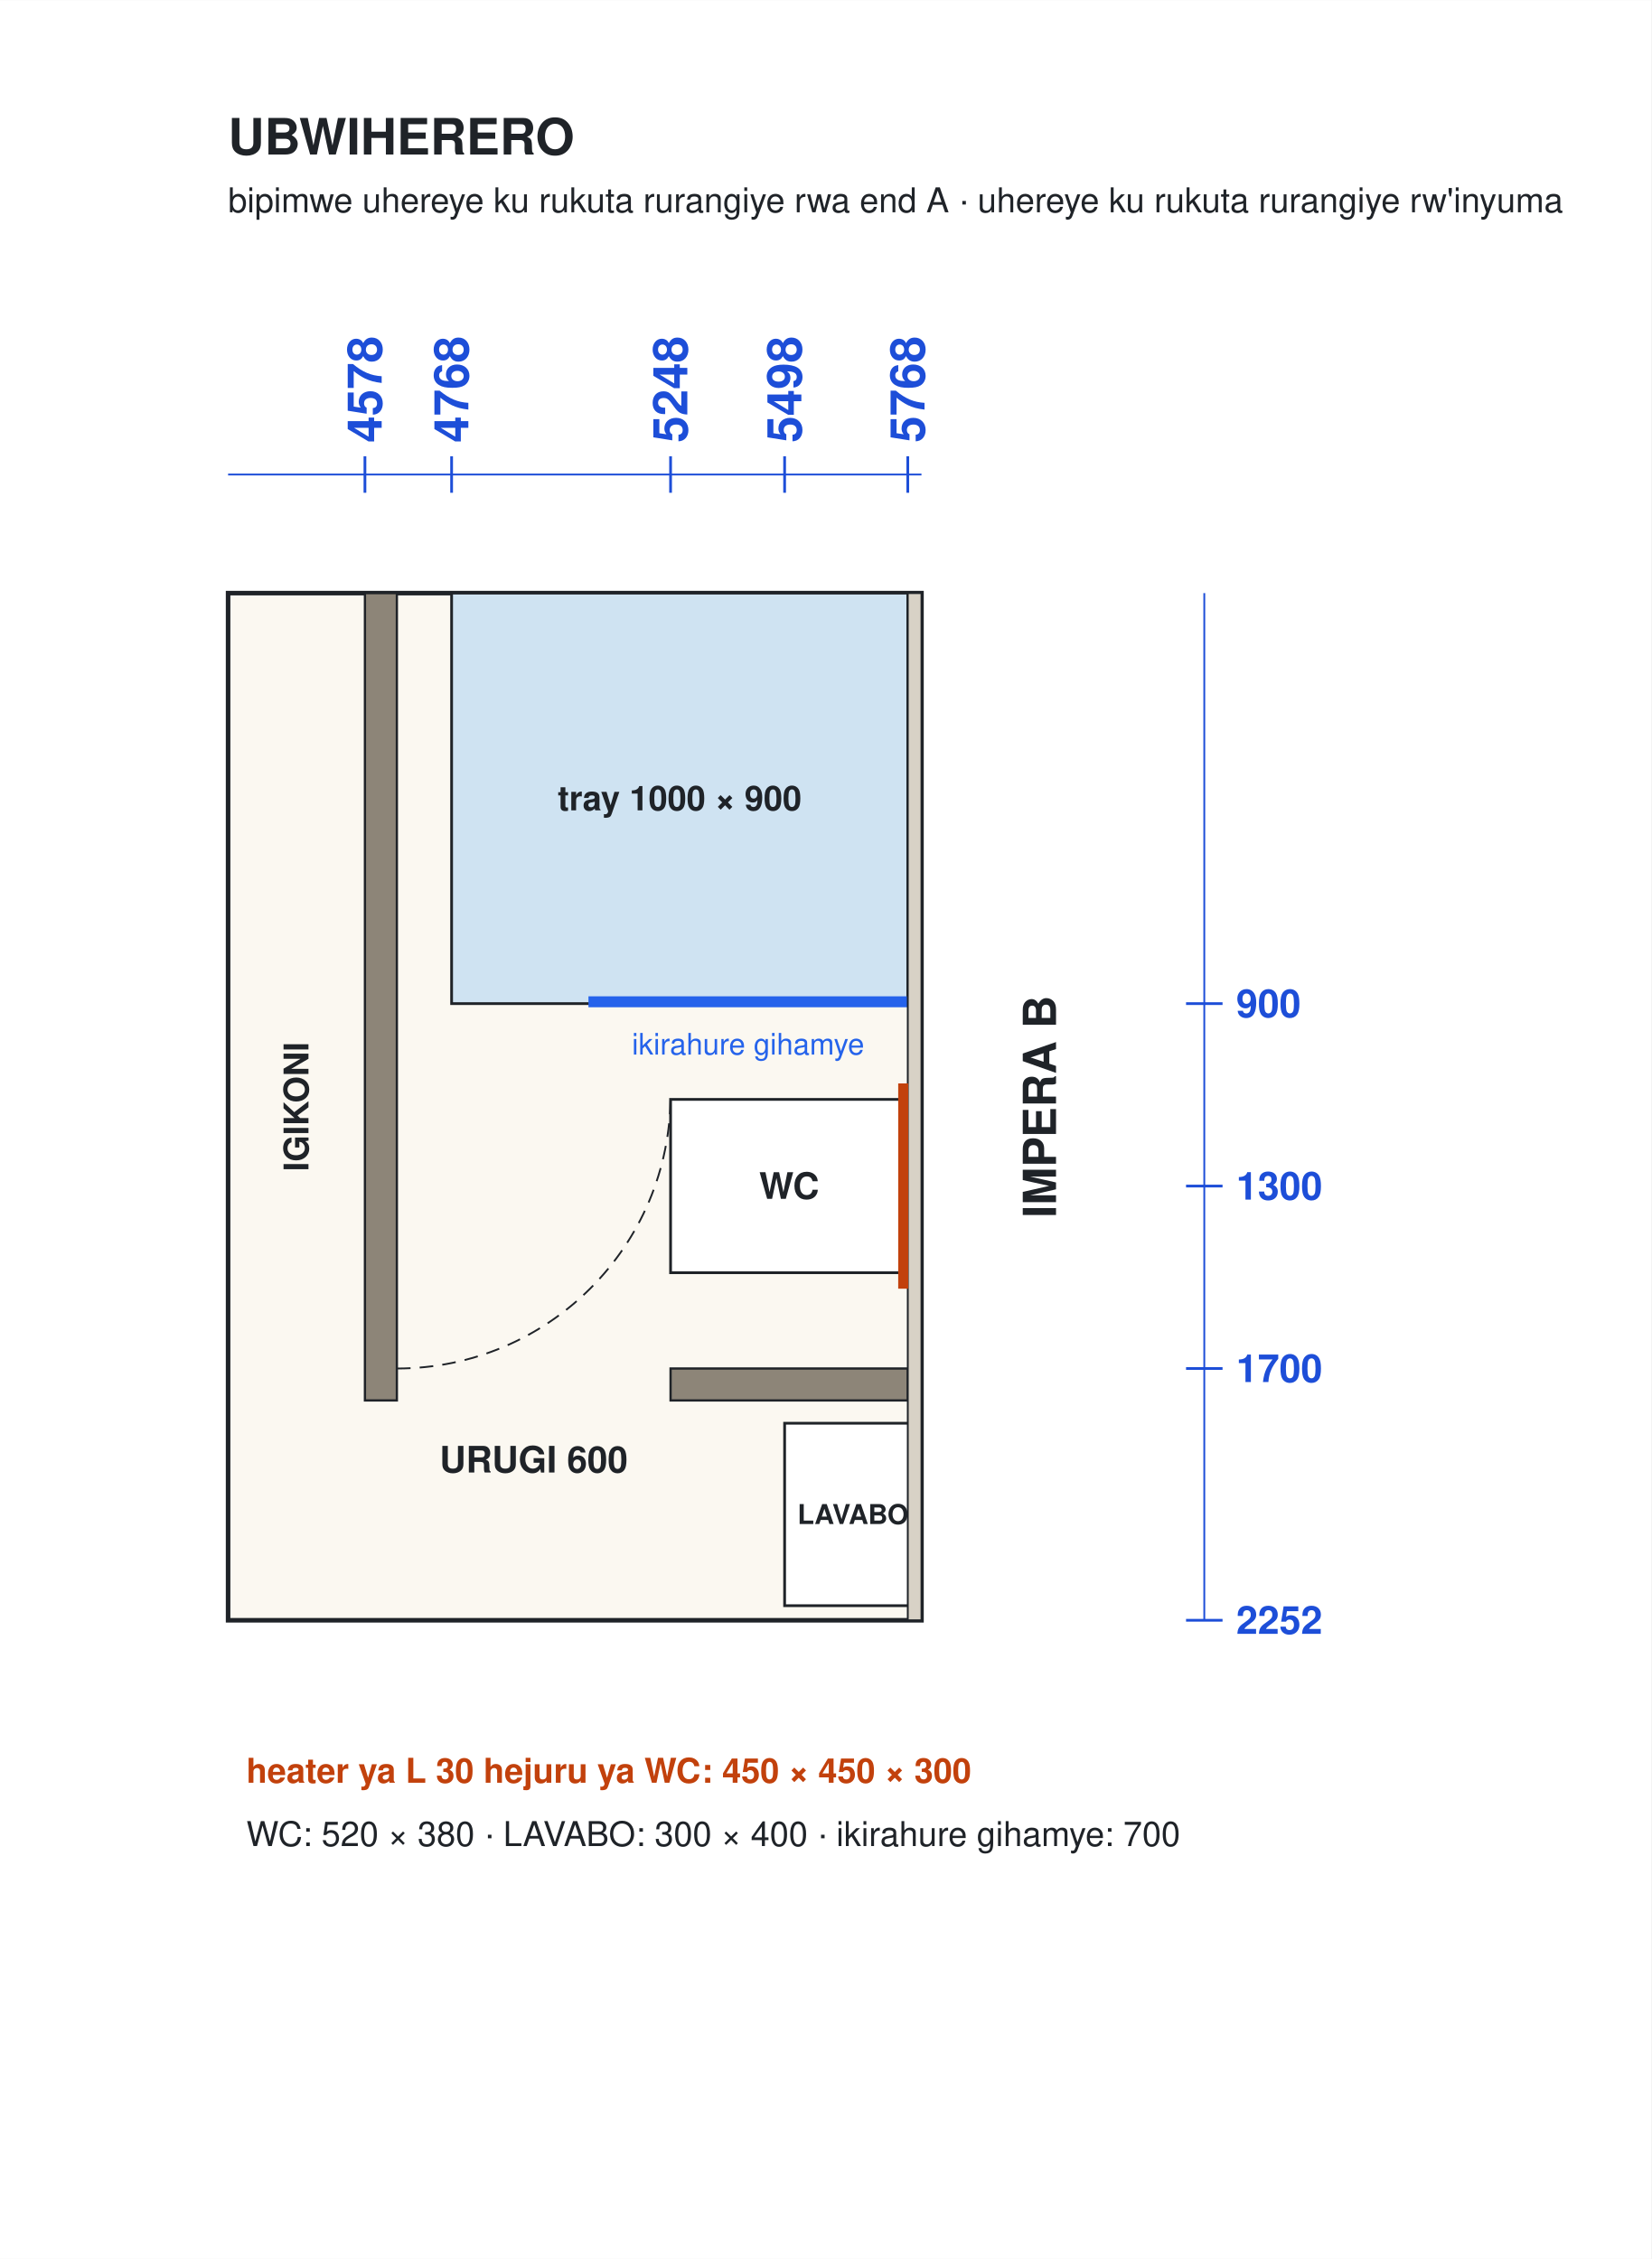
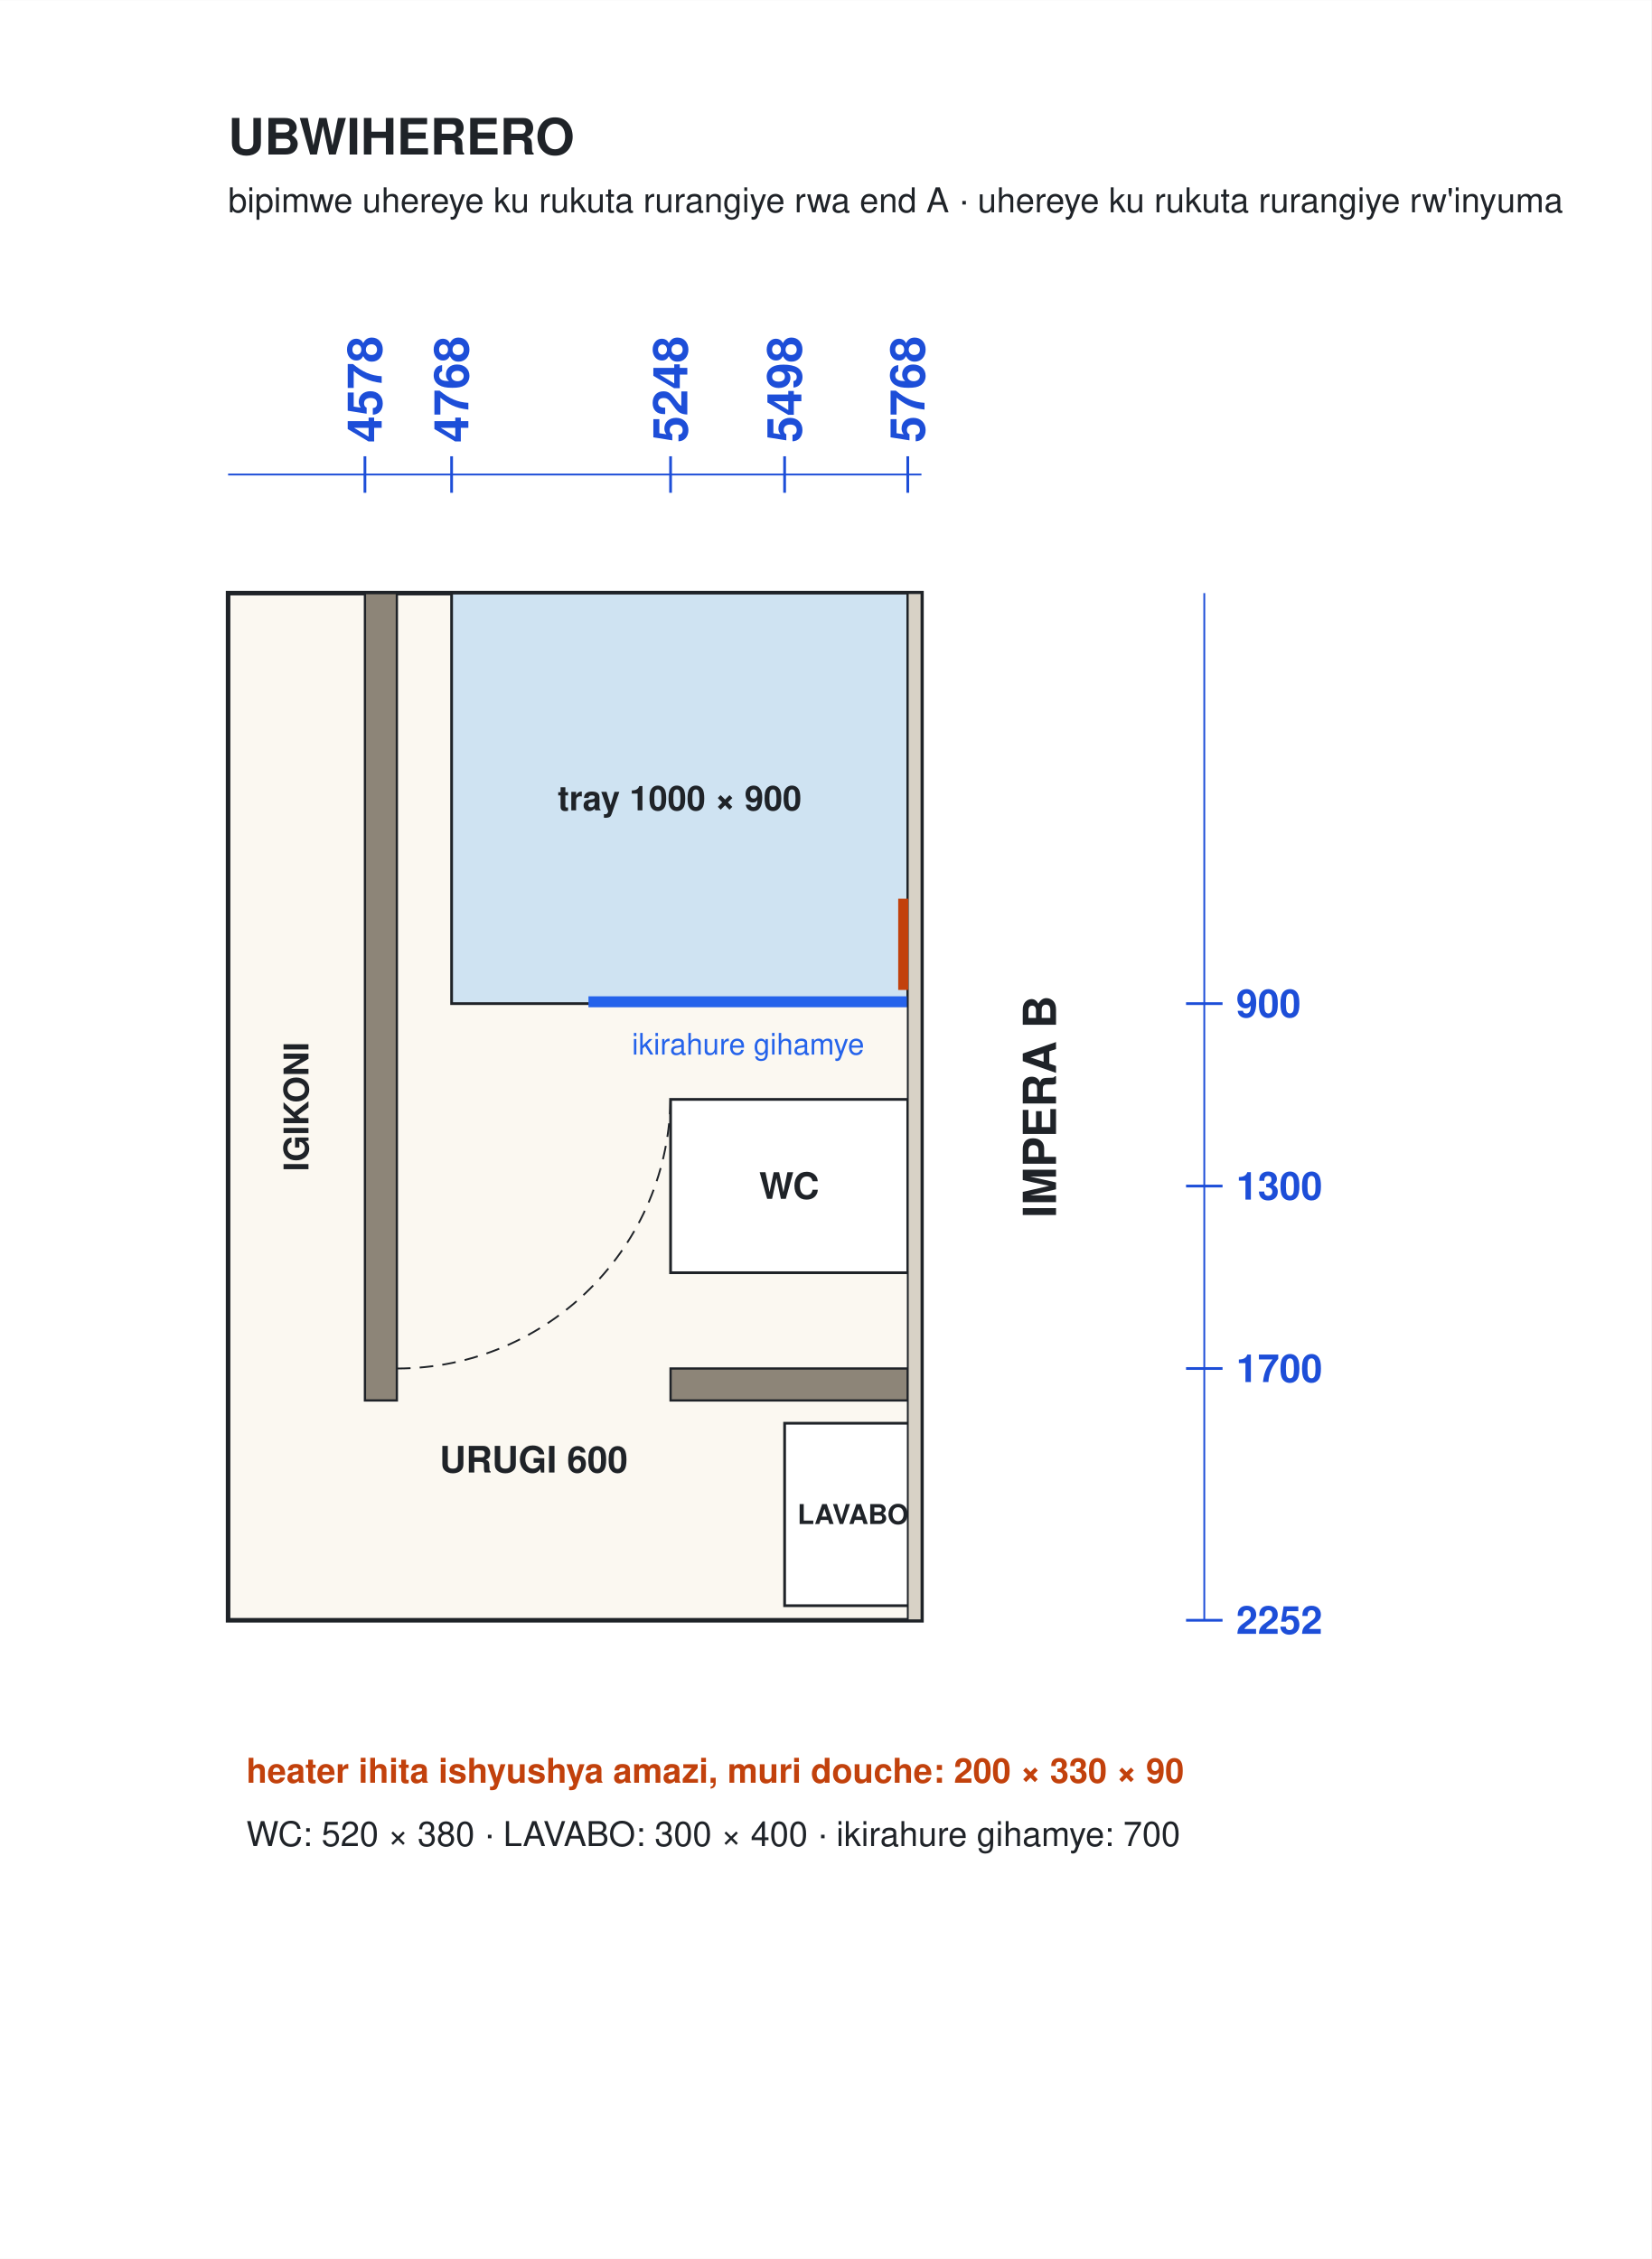
<svg xmlns="http://www.w3.org/2000/svg" viewBox="3778 -1300 3620 4952" width="603" height="825" font-family="Helvetica, Arial, sans-serif">
  <rect x="3778" y="-1300" width="3620" height="4952" fill="#ffffff" />
  <rect x="4278" y="0" width="1520" height="2252" fill="#fbf8f1" stroke="#1f2328" stroke-width="10" />
  <rect x="4578" y="0" width="70" height="1770" fill="#8d8578" stroke="#1f2328" stroke-width="5" />
  <rect x="4648" y="1700" width="0" height="70" fill="#8d8578" stroke="#1f2328" stroke-width="5" />
  <rect x="5248" y="1700" width="520" height="70" fill="#8d8578" stroke="#1f2328" stroke-width="5" />
  <path d="M 4648 1700 A 600 600 0 0 0 5248 1100" fill="none" stroke="#1f2328" stroke-width="4" stroke-dasharray="30 20" />
  <text x="4948" y="1900" font-size="80" font-weight="700" fill="#1f2328" text-anchor="middle" dominant-baseline="middle">URUGI 600</text>
  <rect x="4768" y="0" width="1000" height="900" fill="#cfe3f2" stroke="#1f2328" stroke-width="6" />
  <text x="5268" y="450" font-size="75" font-weight="700" fill="#1f2328" text-anchor="middle" dominant-baseline="middle">tray 1000 × 900</text>
  <rect x="5068" y="884" width="700" height="24" fill="#2563eb" stroke="none" stroke-width="0" />
  <text x="5418" y="990" font-size="65" font-weight="400" fill="#2563eb" text-anchor="middle" dominant-baseline="middle">ikirahure gihamye</text>
  <rect x="5248" y="1110" width="520" height="380" fill="#ffffff" stroke="#1f2328" stroke-width="6" />
  <text x="5508" y="1300" font-size="80" font-weight="700" fill="#1f2328" text-anchor="middle" dominant-baseline="middle">WC</text>
  <rect x="5498" y="1820" width="300" height="400" fill="#ffffff" stroke="#1f2328" stroke-width="6" />
  <text x="5648" y="2020" font-size="60" font-weight="700" fill="#1f2328" text-anchor="middle" dominant-baseline="middle">LAVABO</text>
  <rect x="5768" y="0" width="30" height="2252" fill="#d8d2c6" stroke="#1f2328" stroke-width="4" />
-   <line x1="5758" y1="1075" x2="5758" y2="1525" stroke="#c2410c" stroke-width="22" />
-   <text x="4318" y="2582" font-size="75" font-weight="700" fill="#c2410c" text-anchor="start" dominant-baseline="middle">heater ya L 30 hejuru ya WC: 450 × 450 × 300</text>
+   <line x1="5758" y1="670" x2="5758" y2="870" stroke="#c2410c" stroke-width="22" />
+   <text x="4318" y="2582" font-size="75" font-weight="700" fill="#c2410c" text-anchor="start" dominant-baseline="middle">heater ihita ishyushya amazi, muri douche: 200 × 330 × 90</text>
  <text x="4318" y="2722" font-size="75" font-weight="400" fill="#1f2328" text-anchor="start" dominant-baseline="middle">WC: 520 × 380 · LAVABO: 300 × 400 · ikirahure gihamye: 700</text>
  <text x="4428" y="1126" font-size="75" font-weight="700" fill="#1f2328" text-anchor="middle" dominant-baseline="middle" transform="rotate(-90 4428 1126)">IGIKONI</text>
  <text x="4278" y="-1000" font-size="110" font-weight="700" fill="#1f2328" text-anchor="start" dominant-baseline="middle">UBWIHERERO</text>
  <text x="6058" y="1126" font-size="100" font-weight="700" fill="#1f2328" text-anchor="middle" dominant-baseline="middle" transform="rotate(-90 6058 1126)">IMPERA B</text>
  <line x1="4278" y1="-260" x2="5798" y2="-260" stroke="#1d4ed8" stroke-width="4" />
  <line x1="4578" y1="-300" x2="4578" y2="-220" stroke="#1d4ed8" stroke-width="6" />
  <text x="4578" y="-330" font-size="105" font-weight="700" fill="#1d4ed8" text-anchor="start" dominant-baseline="middle" transform="rotate(-90 4578 -330)">4578</text>
  <line x1="4768" y1="-300" x2="4768" y2="-220" stroke="#1d4ed8" stroke-width="6" />
  <text x="4768" y="-330" font-size="105" font-weight="700" fill="#1d4ed8" text-anchor="start" dominant-baseline="middle" transform="rotate(-90 4768 -330)">4768</text>
  <line x1="5248" y1="-300" x2="5248" y2="-220" stroke="#1d4ed8" stroke-width="6" />
  <text x="5248" y="-330" font-size="105" font-weight="700" fill="#1d4ed8" text-anchor="start" dominant-baseline="middle" transform="rotate(-90 5248 -330)">5248</text>
  <line x1="5498" y1="-300" x2="5498" y2="-220" stroke="#1d4ed8" stroke-width="6" />
  <text x="5498" y="-330" font-size="105" font-weight="700" fill="#1d4ed8" text-anchor="start" dominant-baseline="middle" transform="rotate(-90 5498 -330)">5498</text>
  <line x1="5768" y1="-300" x2="5768" y2="-220" stroke="#1d4ed8" stroke-width="6" />
  <text x="5768" y="-330" font-size="105" font-weight="700" fill="#1d4ed8" text-anchor="start" dominant-baseline="middle" transform="rotate(-90 5768 -330)">5768</text>
  <line x1="6418" y1="0" x2="6418" y2="2252" stroke="#1d4ed8" stroke-width="4" />
  <line x1="6378" y1="900" x2="6458" y2="900" stroke="#1d4ed8" stroke-width="6" />
  <text x="6488" y="900" font-size="85" font-weight="700" fill="#1d4ed8" text-anchor="start" dominant-baseline="middle">900</text>
  <line x1="6378" y1="1300" x2="6458" y2="1300" stroke="#1d4ed8" stroke-width="6" />
  <text x="6488" y="1300" font-size="85" font-weight="700" fill="#1d4ed8" text-anchor="start" dominant-baseline="middle">1300</text>
  <line x1="6378" y1="1700" x2="6458" y2="1700" stroke="#1d4ed8" stroke-width="6" />
  <text x="6488" y="1700" font-size="85" font-weight="700" fill="#1d4ed8" text-anchor="start" dominant-baseline="middle">1700</text>
  <line x1="6378" y1="2252" x2="6458" y2="2252" stroke="#1d4ed8" stroke-width="6" />
  <text x="6488" y="2252" font-size="85" font-weight="700" fill="#1d4ed8" text-anchor="start" dominant-baseline="middle">2252</text>
  <text x="4278" y="-860" font-size="75" font-weight="400" fill="#1f2328" text-anchor="start" dominant-baseline="middle">bipimwe uhereye ku rukuta rurangiye rwa end A · uhereye ku rukuta rurangiye rw'inyuma</text>
</svg>
